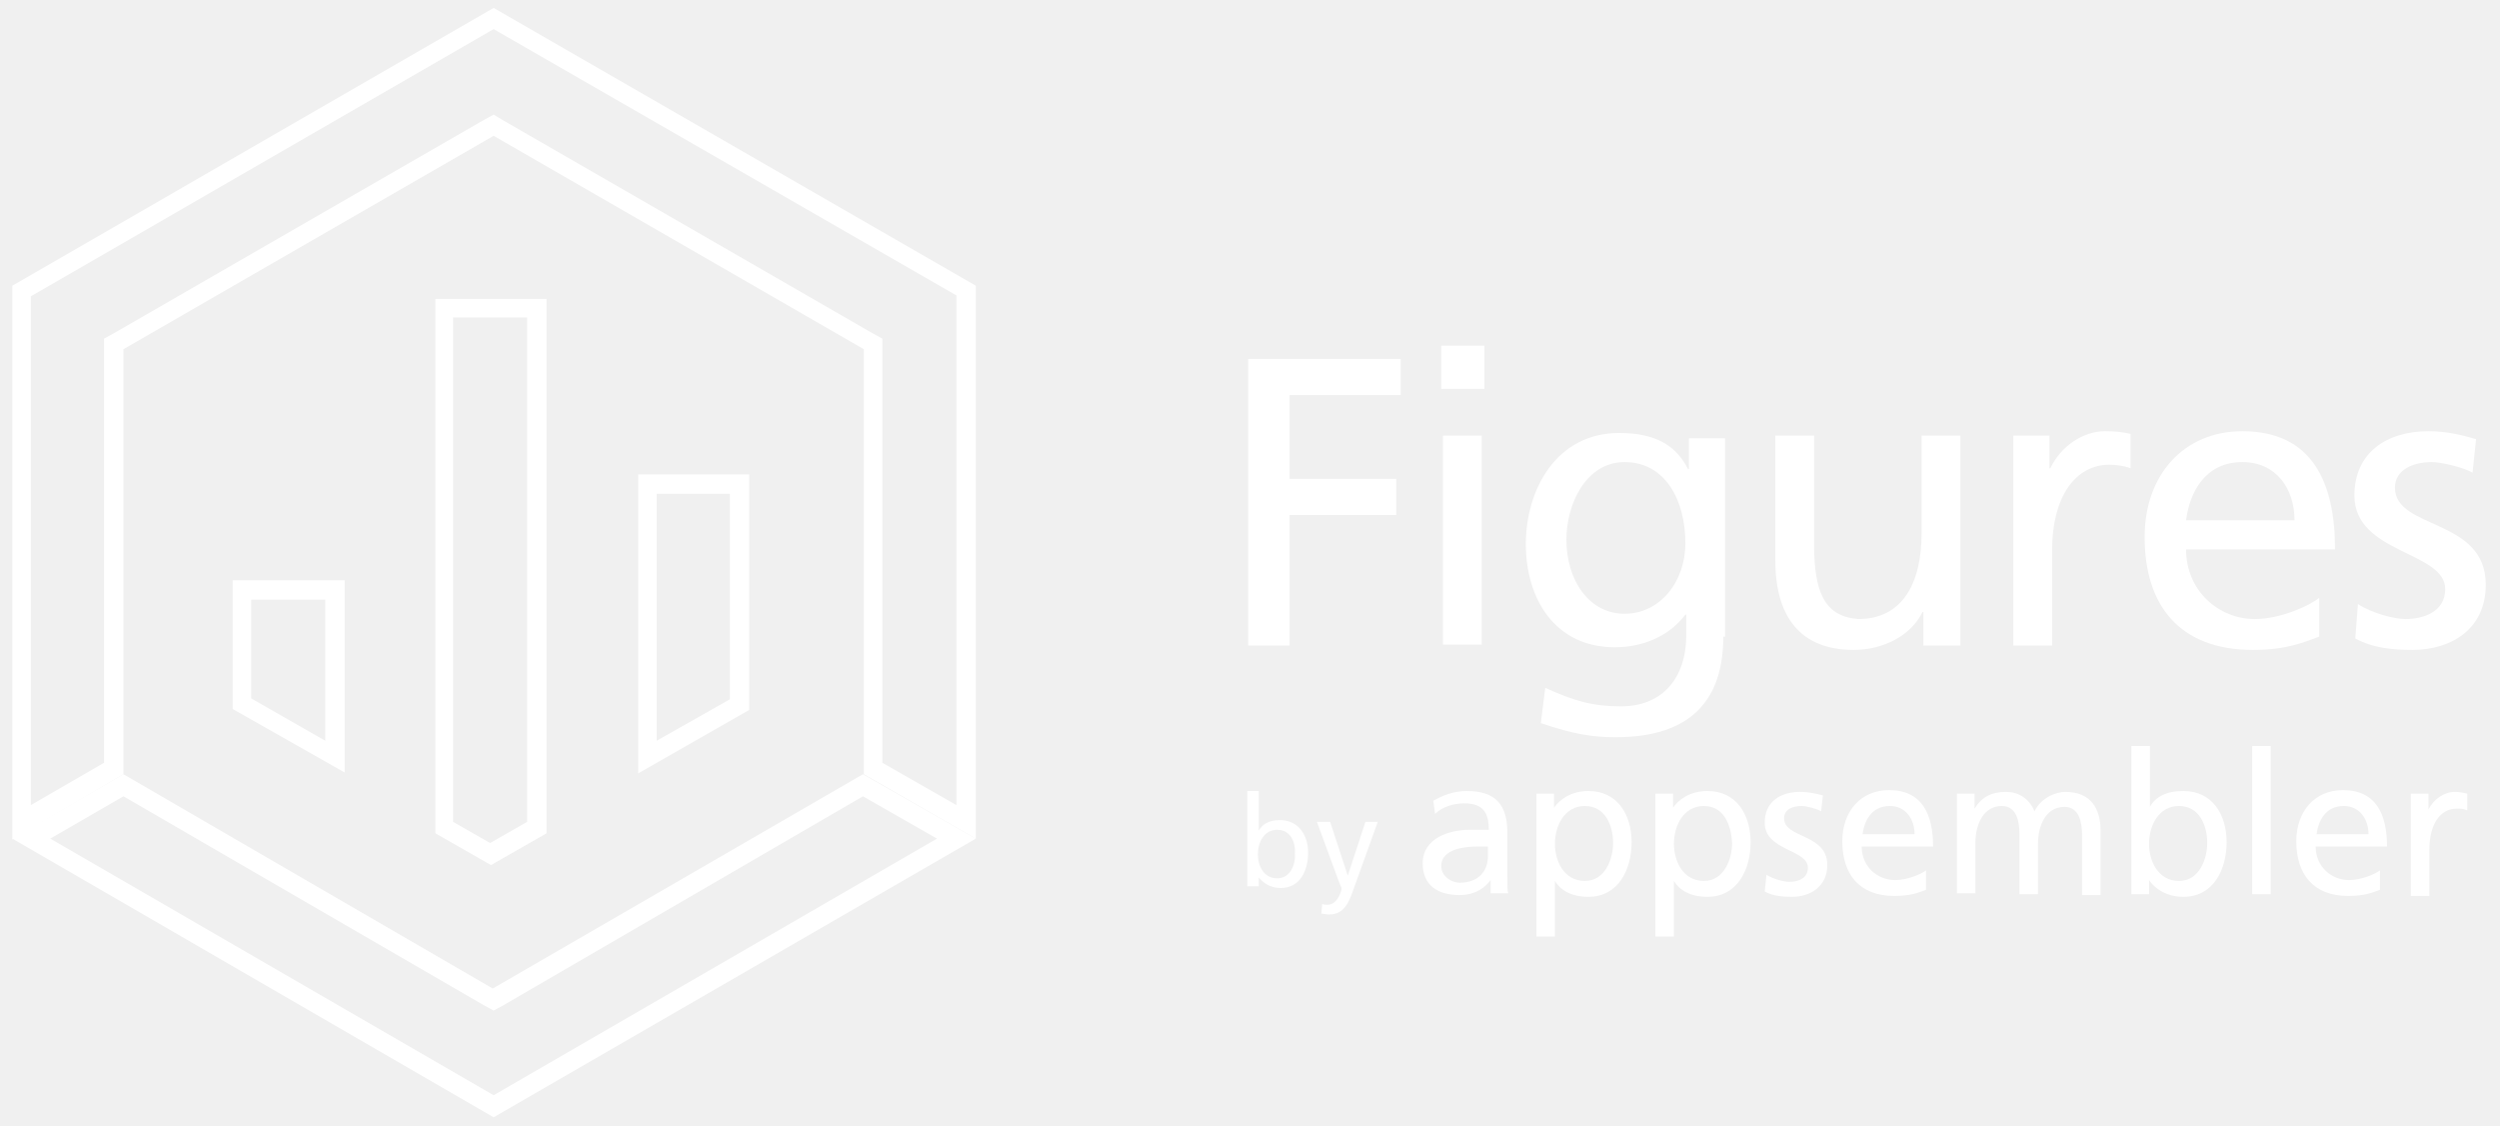
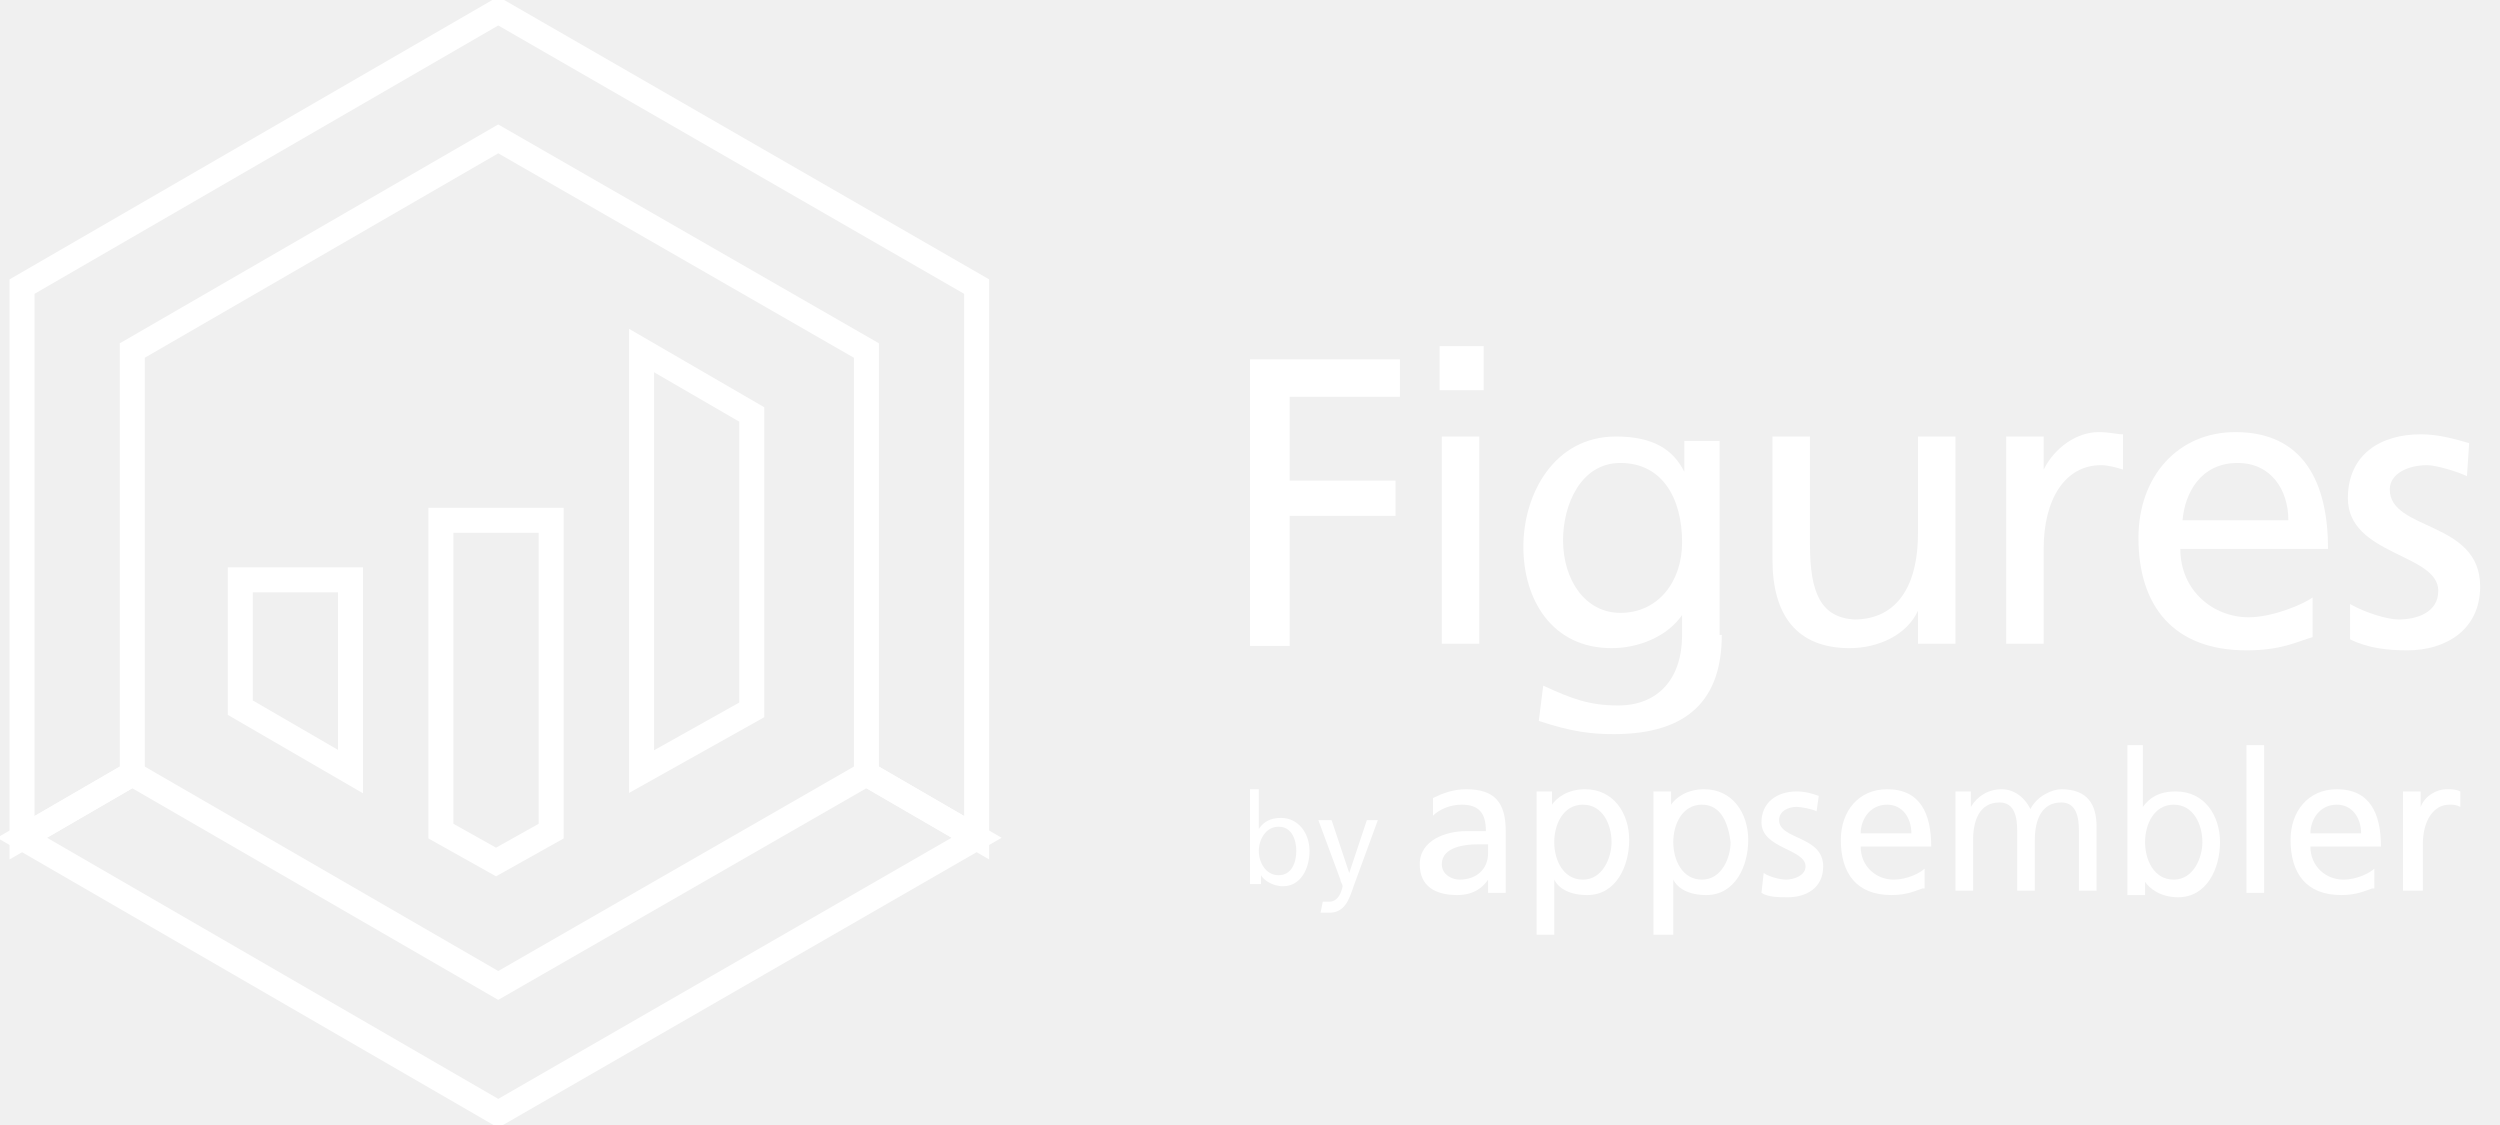
- <svg xmlns="http://www.w3.org/2000/svg" version="1.1" id="Layer_1" x="0px" y="0px" viewBox="0 0 283.5 127.6" style="enable-background:new 0 0 283.5 127.6;" xml:space="preserve">
-   <style type="text/css">
- 	.st0{fill:#FFFFFF;}
- </style>
-   <g id="XMLID_1_">
-     <path id="XMLID_85_" class="st0" d="M56,3.3l52.5,30.2v57.8l-8.4-4.8V39.6v-1.2L99,37.8L57,13.6L56,13l-1.1,0.6l-42,24.2l-1.1,0.6   v1.2v46.9l-8.3,4.8V33.6L56,3.3 M56,0.9L1.4,32.4v62.8L14,87.8V39.6l42-24.2l42,24.2v48.2l12.7,7.3V32.4L56,0.9L56,0.9z" />
-     <path id="XMLID_68_" class="st0" d="M97.9,90.3l8.4,4.8L56,124.2L5.7,95.1l8.3-4.8l40.9,23.7l1.1,0.6l1.1-0.6L97.9,90.3 M97.9,87.8   l-42,24.3L14,87.8L1.4,95.1L56,126.7l54.7-31.6L97.9,87.8L97.9,87.8z" />
-     <g id="XMLID_64_">
-       <path id="XMLID_65_" class="st0" d="M36.9,68v16l-8.4-4.8V68H36.9 M39.1,65.8H26.4v14.6l12.7,7.2V65.8L39.1,65.8z" />
-       <path id="XMLID_84_" class="st0" d="M59.8,36v57.2l-4.2,2.4l-4.2-2.4V36H59.8 M62,33.9H49.4v60.6l6.3,3.6l6.3-3.6V33.9L62,33.9z" />
-       <path id="XMLID_86_" class="st0" d="M82.8,56v23.3L74.5,84V56H82.8 M85,53.8H72.4v33.9L85,80.5V53.8L85,53.8z" />
-     </g>
-     <g id="XMLID_137_">
-       <path id="XMLID_138_" class="st0" d="M141.6,40.7h17.3v4.1h-12.6v9.5h12.1v4.1h-12.1v14.8h-4.7V40.7z" />
-       <path id="XMLID_140_" class="st0" d="M168.4,44.1h-4.9v-4.9h4.9V44.1z M163.7,49.4h4.4v23.7h-4.4V49.4z" />
-       <path id="XMLID_143_" class="st0" d="M195.5,72.2c0,7.2-3.7,11.4-12.2,11.4c-2.5,0-4.7-0.3-8.5-1.6l0.5-4c3.3,1.5,5.4,2.1,8.6,2.1    c4.6,0,7.4-3.1,7.4-8.1v-2.3h-0.1c-1.9,2.5-4.9,3.7-8,3.7c-6.8,0-10.1-5.5-10.1-11.7c0-6.1,3.4-12.6,10.6-12.6    c4.2,0,6.5,1.5,7.8,4.1h0.1v-3.5h4.1V72.2z M191.2,61.6c0-4.9-2.3-9.2-6.9-9.2c-4.4,0-6.6,4.8-6.6,8.8c0,4.5,2.5,8.4,6.6,8.4    C188.3,69.6,191.2,66,191.2,61.6z" />
-       <path id="XMLID_146_" class="st0" d="M222.4,73.2h-4.2v-3.8h-0.1c-1.3,2.7-4.5,4.3-7.8,4.3c-6.1,0-8.9-3.8-8.9-10.2V49.4h4.4v12.3    c0,5.5,1.2,8.2,5,8.5c5,0,7.2-4,7.2-9.8v-11h4.4V73.2z" />
-       <path id="XMLID_148_" class="st0" d="M228.4,49.4h4.1v3.7h0.1c1.2-2.5,3.7-4.2,6.2-4.2c1.3,0,2,0.1,2.9,0.3v3.9    c-0.8-0.3-1.7-0.4-2.4-0.4c-3.9,0-6.5,3.7-6.5,9.7v10.8h-4.4V49.4z" />
-       <path id="XMLID_150_" class="st0" d="M263.1,72.2c-1.7,0.6-3.6,1.5-7.5,1.5c-8.4,0-12.3-5.1-12.3-12.8c0-7,4.4-12,11.1-12    c7.9,0,10.5,5.8,10.5,13.4H248c0,4.7,3.7,7.9,7.8,7.9c2.9,0,6.2-1.5,7.3-2.4V72.2z M260.3,59c0-3.6-2.1-6.6-5.9-6.6    c-4.3,0-6,3.5-6.4,6.6H260.3z" />
-       <path id="XMLID_153_" class="st0" d="M267.5,68.5c1.7,1.1,4.2,1.7,5.4,1.7c2,0,4.5-0.8,4.5-3.4c0-4.3-10.3-4-10.3-10.6    c0-4.9,3.7-7.3,8.4-7.3c2,0,3.7,0.4,5.4,0.9l-0.4,3.8c-1-0.6-3.6-1.2-4.6-1.2c-2.2,0-4.2,0.9-4.2,2.9c0,4.8,10.3,3.4,10.3,11    c0,5.1-4,7.4-8.3,7.4c-2.2,0-4.5-0.2-6.5-1.3L267.5,68.5z" />
-     </g>
-     <g id="XMLID_131_">
-       <path id="XMLID_132_" class="st0" d="M141.4,89.7h1.4v4.5h0c0.4-0.7,1.1-1.2,2.4-1.2c2.1,0,3.2,1.7,3.2,3.7c0,2-0.9,4-3.1,4    c-1.3,0-2.1-0.7-2.5-1.2h0v1h-1.3V89.7z M144.9,94.1c-1.5,0-2.2,1.4-2.2,2.8c0,1.2,0.6,2.7,2.2,2.7c1.5,0,2.1-1.6,2-2.8    C147,95.5,146.4,94.1,144.9,94.1z" />
-       <path id="XMLID_135_" class="st0" d="M150,102.5c0.2,0.1,0.4,0.1,0.6,0.1c1.2,0,1.6-1.7,1.6-1.8c0-0.2-0.2-0.5-0.3-0.8l-2.5-6.8    h1.5l2,6.1h0l2-6.1h1.4l-2.7,7.5c-0.5,1.4-1,3-2.8,3c-0.4,0-0.7-0.1-0.9-0.1L150,102.5z" />
-     </g>
-     <g id="XMLID_69_">
-       <path id="XMLID_70_" class="st0" d="M162.6,90.8c1.1-0.6,2.3-1.1,3.8-1.1c3.3,0,4.6,1.6,4.6,4.7v4.7c0,1.3,0,1.9,0.1,2.2h-2v-1.5    h0c-0.5,0.7-1.6,1.7-3.5,1.7c-2.5,0-4.2-1.1-4.2-3.6c0-2.9,3.1-3.8,5.3-3.8c0.8,0,1.4,0,2.2,0c0-2-0.7-3-2.8-3    c-1.2,0-2.5,0.4-3.3,1.2L162.6,90.8z M168.8,96c-0.4,0-0.9,0-1.3,0c-1.1,0-4,0.2-4,2.2c0,1.2,1.2,1.9,2.1,1.9c2.1,0,3.2-1.3,3.2-3    V96z" />
-       <path id="XMLID_88_" class="st0" d="M174.3,90h2v1.6h0c0.6-0.9,1.9-1.9,3.9-1.9c3.3,0,4.9,2.7,4.9,5.8c0,3.1-1.5,6.2-4.9,6.2    c-2,0-3.2-0.8-3.8-1.8h0v6.3h-2.1V90z M179.8,91.4c-2.3,0-3.4,2.2-3.4,4.3c0,1.9,1,4.2,3.4,4.2c2.3,0,3.2-2.5,3.2-4.3    C183,93.6,182.1,91.4,179.8,91.4z" />
-       <path id="XMLID_91_" class="st0" d="M187.8,90h2v1.6h0c0.6-0.9,1.9-1.9,3.9-1.9c3.3,0,4.9,2.7,4.9,5.8c0,3.1-1.5,6.2-4.9,6.2    c-2,0-3.2-0.8-3.8-1.8h0v6.3h-2.1V90z M193.3,91.4c-2.3,0-3.4,2.2-3.4,4.3c0,1.9,1,4.2,3.4,4.2c2.3,0,3.2-2.5,3.2-4.3    C196.4,93.6,195.6,91.4,193.3,91.4z" />
-       <path id="XMLID_111_" class="st0" d="M200.4,99.2c0.8,0.5,2,0.8,2.6,0.8c1,0,2.1-0.4,2.1-1.6c0-2.1-4.9-1.9-4.9-5.1    c0-2.4,1.8-3.5,4-3.5c1,0,1.8,0.2,2.6,0.4l-0.2,1.8c-0.5-0.3-1.7-0.6-2.2-0.6c-1.1,0-2,0.4-2,1.4c0,2.3,4.9,1.7,4.9,5.3    c0,2.4-1.9,3.6-4,3.6c-1.1,0-2.2-0.1-3.1-0.6L200.4,99.2z" />
-       <path id="XMLID_116_" class="st0" d="M218.5,100.9c-0.8,0.3-1.7,0.7-3.6,0.7c-4,0-5.9-2.5-5.9-6.2c0-3.4,2.1-5.8,5.3-5.8    c3.8,0,5,2.8,5,6.4h-8.1c0,2.3,1.8,3.8,3.8,3.8c1.4,0,3-0.7,3.5-1.1V100.9z M217.2,94.6c0-1.7-1-3.2-2.8-3.2    c-2.1,0-2.9,1.7-3.1,3.2H217.2z" />
-       <path id="XMLID_119_" class="st0" d="M222,90h2v1.7h0c0.8-1.3,1.9-1.9,3.6-1.9c1.3,0,2.6,0.7,3.2,2.2c0.8-1.6,2.5-2.2,3.5-2.2    c2.9,0,4,1.9,4,4.4v7.3h-2.1v-6.8c0-1.4-0.3-3.2-2-3.2c-2.1,0-3,2.1-3,4.2v5.7h-2.1v-6.8c0-1.4-0.3-3.2-2-3.2c-2.1,0-3,2.1-3,4.2    v5.7H222V90z" />
-       <path id="XMLID_121_" class="st0" d="M241.8,84.6h2.1v6.9h0c0.6-1.1,1.8-1.8,3.8-1.8c3.3,0,4.9,2.7,4.9,5.8c0,3.1-1.5,6.2-4.9,6.2    c-2,0-3.3-1-3.9-1.9h0v1.6h-2V84.6z M247.2,91.4c-2.3,0-3.4,2.2-3.4,4.3c0,1.9,1,4.2,3.4,4.2c2.3,0,3.2-2.5,3.2-4.3    C250.4,93.6,249.5,91.4,247.2,91.4z" />
-       <path id="XMLID_124_" class="st0" d="M255.5,84.6h2.1v16.8h-2.1V84.6z" />
-       <path id="XMLID_126_" class="st0" d="M270,100.9c-0.8,0.3-1.7,0.7-3.6,0.7c-4,0-5.9-2.5-5.9-6.2c0-3.4,2.1-5.8,5.3-5.8    c3.8,0,5,2.8,5,6.4h-8.1c0,2.3,1.8,3.8,3.8,3.8c1.4,0,3-0.7,3.5-1.1V100.9z M268.7,94.6c0-1.7-1-3.2-2.8-3.2    c-2.1,0-2.9,1.7-3.1,3.2H268.7z" />
-       <path id="XMLID_129_" class="st0" d="M273.5,90h2v1.8h0c0.6-1.2,1.8-2,3-2c0.6,0,0.9,0.1,1.4,0.2v1.9c-0.4-0.2-0.8-0.2-1.2-0.2    c-1.9,0-3.1,1.8-3.1,4.7v5.2h-2.1V90z" />
-     </g>
-   </g>
+ <svg xmlns="http://www.w3.org/2000/svg" version="1.1" id="Layer_1" x="0px" y="0px" viewBox="0 0 113.4 51" enable-background="new 0 0 113.4 51" xml:space="preserve">
+   <polygon id="XMLID_85_" fill="none" stroke="#FFFFFF" stroke-width="1.134" stroke-miterlimit="10" points="22.6,0.5 1,13 1,38  6,35.1 6,15.9 22.6,6.3 39.3,15.9 39.3,35.1 44.3,38 44.3,13 " />
+   <polygon id="XMLID_68_" fill="none" stroke="#FFFFFF" stroke-width="1.134" stroke-miterlimit="10" points="39.3,35.1 22.6,44.7  6,35.1 1,38 22.6,50.5 44.3,38 " />
+   <polygon id="XMLID_65_" fill="none" stroke="#FFFFFF" stroke-width="1.134" stroke-miterlimit="10" points="10.9,32.1 15.9,35  15.9,26.3 10.9,26.3 " />
+   <polygon id="XMLID_84_" fill="none" stroke="#FFFFFF" stroke-width="1.134" stroke-miterlimit="10" points="20,37.7 22.5,39.1  25,37.7 25,23.6 20,23.6 " />
+   <polygon id="XMLID_86_" fill="none" stroke="#FFFFFF" stroke-width="1.134" stroke-miterlimit="10" points="29.1,15.9 29.1,35  34.1,32.2 34.1,18.8 " />
+   <path id="XMLID_138_" fill="#FFFFFF" d="M56.6,16.3h6.9V18h-5v3.8h4.8v1.6h-4.8v5.9h-1.8V16.3z" />
+   <path id="XMLID_140_" fill="#FFFFFF" d="M67.3,17.7h-2v-2h2V17.7z M65.4,19.8h1.7v9.4h-1.7V19.8z" />
+   <path id="XMLID_143_" fill="#FFFFFF" d="M78.1,28.8c0,2.9-1.5,4.5-4.9,4.5c-1,0-1.9-0.1-3.4-0.6l0.2-1.6c1.3,0.6,2.1,0.9,3.4,0.9  c1.8,0,2.9-1.2,2.9-3.2v-0.9h0c-0.7,1-2,1.5-3.2,1.5c-2.7,0-4-2.2-4-4.6c0-2.4,1.4-5,4.2-5c1.7,0,2.6,0.6,3.1,1.6h0v-1.4h1.6V28.8z   M76.3,24.6c0-2-0.9-3.6-2.8-3.6c-1.8,0-2.6,1.9-2.6,3.5c0,1.8,1,3.3,2.6,3.3C75.2,27.8,76.3,26.4,76.3,24.6z" />
+   <path id="XMLID_146_" fill="#FFFFFF" d="M88.7,29.2h-1.7v-1.5h0c-0.5,1.1-1.8,1.7-3.1,1.7c-2.4,0-3.5-1.5-3.5-4v-5.6h1.7v4.9  c0,2.2,0.5,3.3,2,3.4c2,0,2.9-1.6,2.9-3.9v-4.4h1.7V29.2z" />
+   <path id="XMLID_148_" fill="#FFFFFF" d="M91.1,19.8h1.6v1.5h0c0.5-1,1.5-1.7,2.5-1.7c0.5,0,0.8,0.1,1.1,0.1v1.6  c-0.3-0.1-0.7-0.2-1-0.2c-1.6,0-2.6,1.5-2.6,3.8v4.3h-1.7V19.8z" />
+   <path id="XMLID_150_" fill="#FFFFFF" d="M104.9,28.9c-0.7,0.2-1.4,0.6-3,0.6c-3.3,0-4.9-2-4.9-5.1c0-2.8,1.8-4.8,4.4-4.8  c3.1,0,4.2,2.3,4.2,5.3h-6.7c0,1.9,1.5,3.1,3.1,3.1c1.1,0,2.5-0.6,2.9-0.9V28.9z M103.8,23.6c0-1.4-0.8-2.6-2.3-2.6  c-1.7,0-2.4,1.4-2.5,2.6H103.8z" />
+   <path id="XMLID_153_" fill="#FFFFFF" d="M106.6,27.4c0.7,0.4,1.7,0.7,2.2,0.7c0.8,0,1.8-0.3,1.8-1.3c0-1.7-4.1-1.6-4.1-4.2  c0-2,1.5-2.9,3.3-2.9c0.8,0,1.5,0.2,2.2,0.4l-0.1,1.5c-0.4-0.2-1.4-0.5-1.8-0.5c-0.9,0-1.7,0.4-1.7,1.1c0,1.9,4.1,1.4,4.1,4.4  c0,2-1.6,2.9-3.3,2.9c-0.9,0-1.8-0.1-2.6-0.5L106.6,27.4z" />
+   <path id="XMLID_132_" fill="#FFFFFF" d="M56.6,35.8h0.5v1.8h0c0.2-0.3,0.5-0.5,1-0.5c0.8,0,1.3,0.7,1.3,1.5c0,0.8-0.4,1.6-1.2,1.6  c-0.5,0-0.9-0.3-1-0.5h0v0.4h-0.5V35.8z M58,37.5c-0.6,0-0.9,0.6-0.9,1.1c0,0.5,0.3,1.1,0.9,1.1c0.6,0,0.8-0.6,0.8-1.1  C58.8,38.1,58.6,37.5,58,37.5z" />
+   <path id="XMLID_135_" fill="#FFFFFF" d="M60,40.9c0.1,0,0.2,0,0.3,0c0.5,0,0.6-0.7,0.6-0.7c0-0.1-0.1-0.2-0.1-0.3l-1-2.7h0.6  l0.8,2.4h0l0.8-2.4h0.5l-1.1,3c-0.2,0.6-0.4,1.2-1.1,1.2c-0.2,0-0.3,0-0.4,0L60,40.9z" />
+   <path id="XMLID_70_" fill="#FFFFFF" d="M65,36.2c0.4-0.2,0.9-0.4,1.5-0.4c1.3,0,1.8,0.6,1.8,1.9v1.9c0,0.5,0,0.8,0,0.9h-0.8v-0.6h0  c-0.2,0.3-0.6,0.7-1.4,0.7c-1,0-1.7-0.4-1.7-1.4c0-1.1,1.2-1.5,2.1-1.5c0.3,0,0.6,0,0.9,0c0-0.8-0.3-1.2-1.1-1.2  c-0.5,0-1,0.2-1.3,0.5L65,36.2z M67.5,38.3c-0.2,0-0.4,0-0.5,0c-0.5,0-1.6,0.1-1.6,0.9c0,0.5,0.5,0.7,0.8,0.7c0.8,0,1.3-0.5,1.3-1.2  V38.3z" />
+   <path id="XMLID_88_" fill="#FFFFFF" d="M69.6,35.9h0.8v0.6h0c0.2-0.3,0.7-0.7,1.5-0.7c1.3,0,2,1.1,2,2.3c0,1.2-0.6,2.5-1.9,2.5  c-0.8,0-1.3-0.3-1.5-0.7h0v2.5h-0.8V35.9z M71.8,36.5c-0.9,0-1.3,0.9-1.3,1.7c0,0.8,0.4,1.7,1.3,1.7c0.9,0,1.3-1,1.3-1.7  C73.1,37.4,72.7,36.5,71.8,36.5z" />
+   <path id="XMLID_91_" fill="#FFFFFF" d="M75,35.9h0.8v0.6h0c0.2-0.3,0.7-0.7,1.5-0.7c1.3,0,2,1.1,2,2.3c0,1.2-0.6,2.5-1.9,2.5  c-0.8,0-1.3-0.3-1.5-0.7h0v2.5H75V35.9z M77.2,36.5c-0.9,0-1.3,0.9-1.3,1.7c0,0.8,0.4,1.7,1.3,1.7c0.9,0,1.3-1,1.3-1.7  C78.4,37.4,78.1,36.5,77.2,36.5z" />
+   <path id="XMLID_111_" fill="#FFFFFF" d="M80,39.6c0.3,0.2,0.8,0.3,1,0.3c0.4,0,0.9-0.2,0.9-0.6c0-0.8-2-0.8-2-2  c0-0.9,0.7-1.4,1.6-1.4c0.4,0,0.7,0.1,1,0.2l-0.1,0.7c-0.2-0.1-0.7-0.2-0.9-0.2c-0.4,0-0.8,0.2-0.8,0.6c0,0.9,2,0.7,2,2.1  c0,1-0.8,1.4-1.6,1.4c-0.4,0-0.9,0-1.2-0.2L80,39.6z" />
+   <path id="XMLID_116_" fill="#FFFFFF" d="M87.2,40.3c-0.3,0.1-0.7,0.3-1.4,0.3c-1.6,0-2.3-1-2.3-2.5c0-1.3,0.8-2.3,2.1-2.3  c1.5,0,2,1.1,2,2.6h-3.2c0,0.9,0.7,1.5,1.5,1.5c0.6,0,1.2-0.3,1.4-0.5V40.3z M86.7,37.8c0-0.7-0.4-1.3-1.1-1.3  c-0.8,0-1.2,0.7-1.2,1.3H86.7z" />
+   <path id="XMLID_119_" fill="#FFFFFF" d="M88.6,35.9h0.8v0.7h0c0.3-0.5,0.8-0.8,1.4-0.8c0.5,0,1,0.3,1.3,0.9c0.3-0.6,1-0.9,1.4-0.9  c1.2,0,1.6,0.7,1.6,1.7v2.9h-0.8v-2.7c0-0.6-0.1-1.3-0.8-1.3c-0.9,0-1.2,0.8-1.2,1.7v2.3h-0.8v-2.7c0-0.6-0.1-1.3-0.8-1.3  c-0.9,0-1.2,0.8-1.2,1.7v2.3h-0.8V35.9z" />
+   <path id="XMLID_121_" fill="#FFFFFF" d="M96.4,33.8h0.8v2.8h0c0.3-0.4,0.7-0.7,1.5-0.7c1.3,0,2,1.1,2,2.3c0,1.2-0.6,2.5-1.9,2.5  c-0.8,0-1.3-0.4-1.5-0.7h0v0.6h-0.8V33.8z M98.6,36.5c-0.9,0-1.3,0.9-1.3,1.7c0,0.8,0.4,1.7,1.3,1.7c0.9,0,1.3-1,1.3-1.7  C99.9,37.4,99.5,36.5,98.6,36.5z" />
+   <path id="XMLID_124_" fill="#FFFFFF" d="M101.9,33.8h0.8v6.7h-0.8V33.8z" />
+   <path id="XMLID_126_" fill="#FFFFFF" d="M107.6,40.3c-0.3,0.1-0.7,0.3-1.4,0.3c-1.6,0-2.3-1-2.3-2.5c0-1.3,0.8-2.3,2.1-2.3  c1.5,0,2,1.1,2,2.6h-3.2c0,0.9,0.7,1.5,1.5,1.5c0.6,0,1.2-0.3,1.4-0.5V40.3z M107.1,37.8c0-0.7-0.4-1.3-1.1-1.3  c-0.8,0-1.2,0.7-1.2,1.3H107.1z" />
+   <path id="XMLID_129_" fill="#FFFFFF" d="M109,35.9h0.8v0.7h0c0.2-0.5,0.7-0.8,1.2-0.8c0.2,0,0.4,0,0.6,0.1v0.7  c-0.2-0.1-0.3-0.1-0.5-0.1c-0.7,0-1.2,0.7-1.2,1.8v2.1H109V35.9z" />
</svg>
